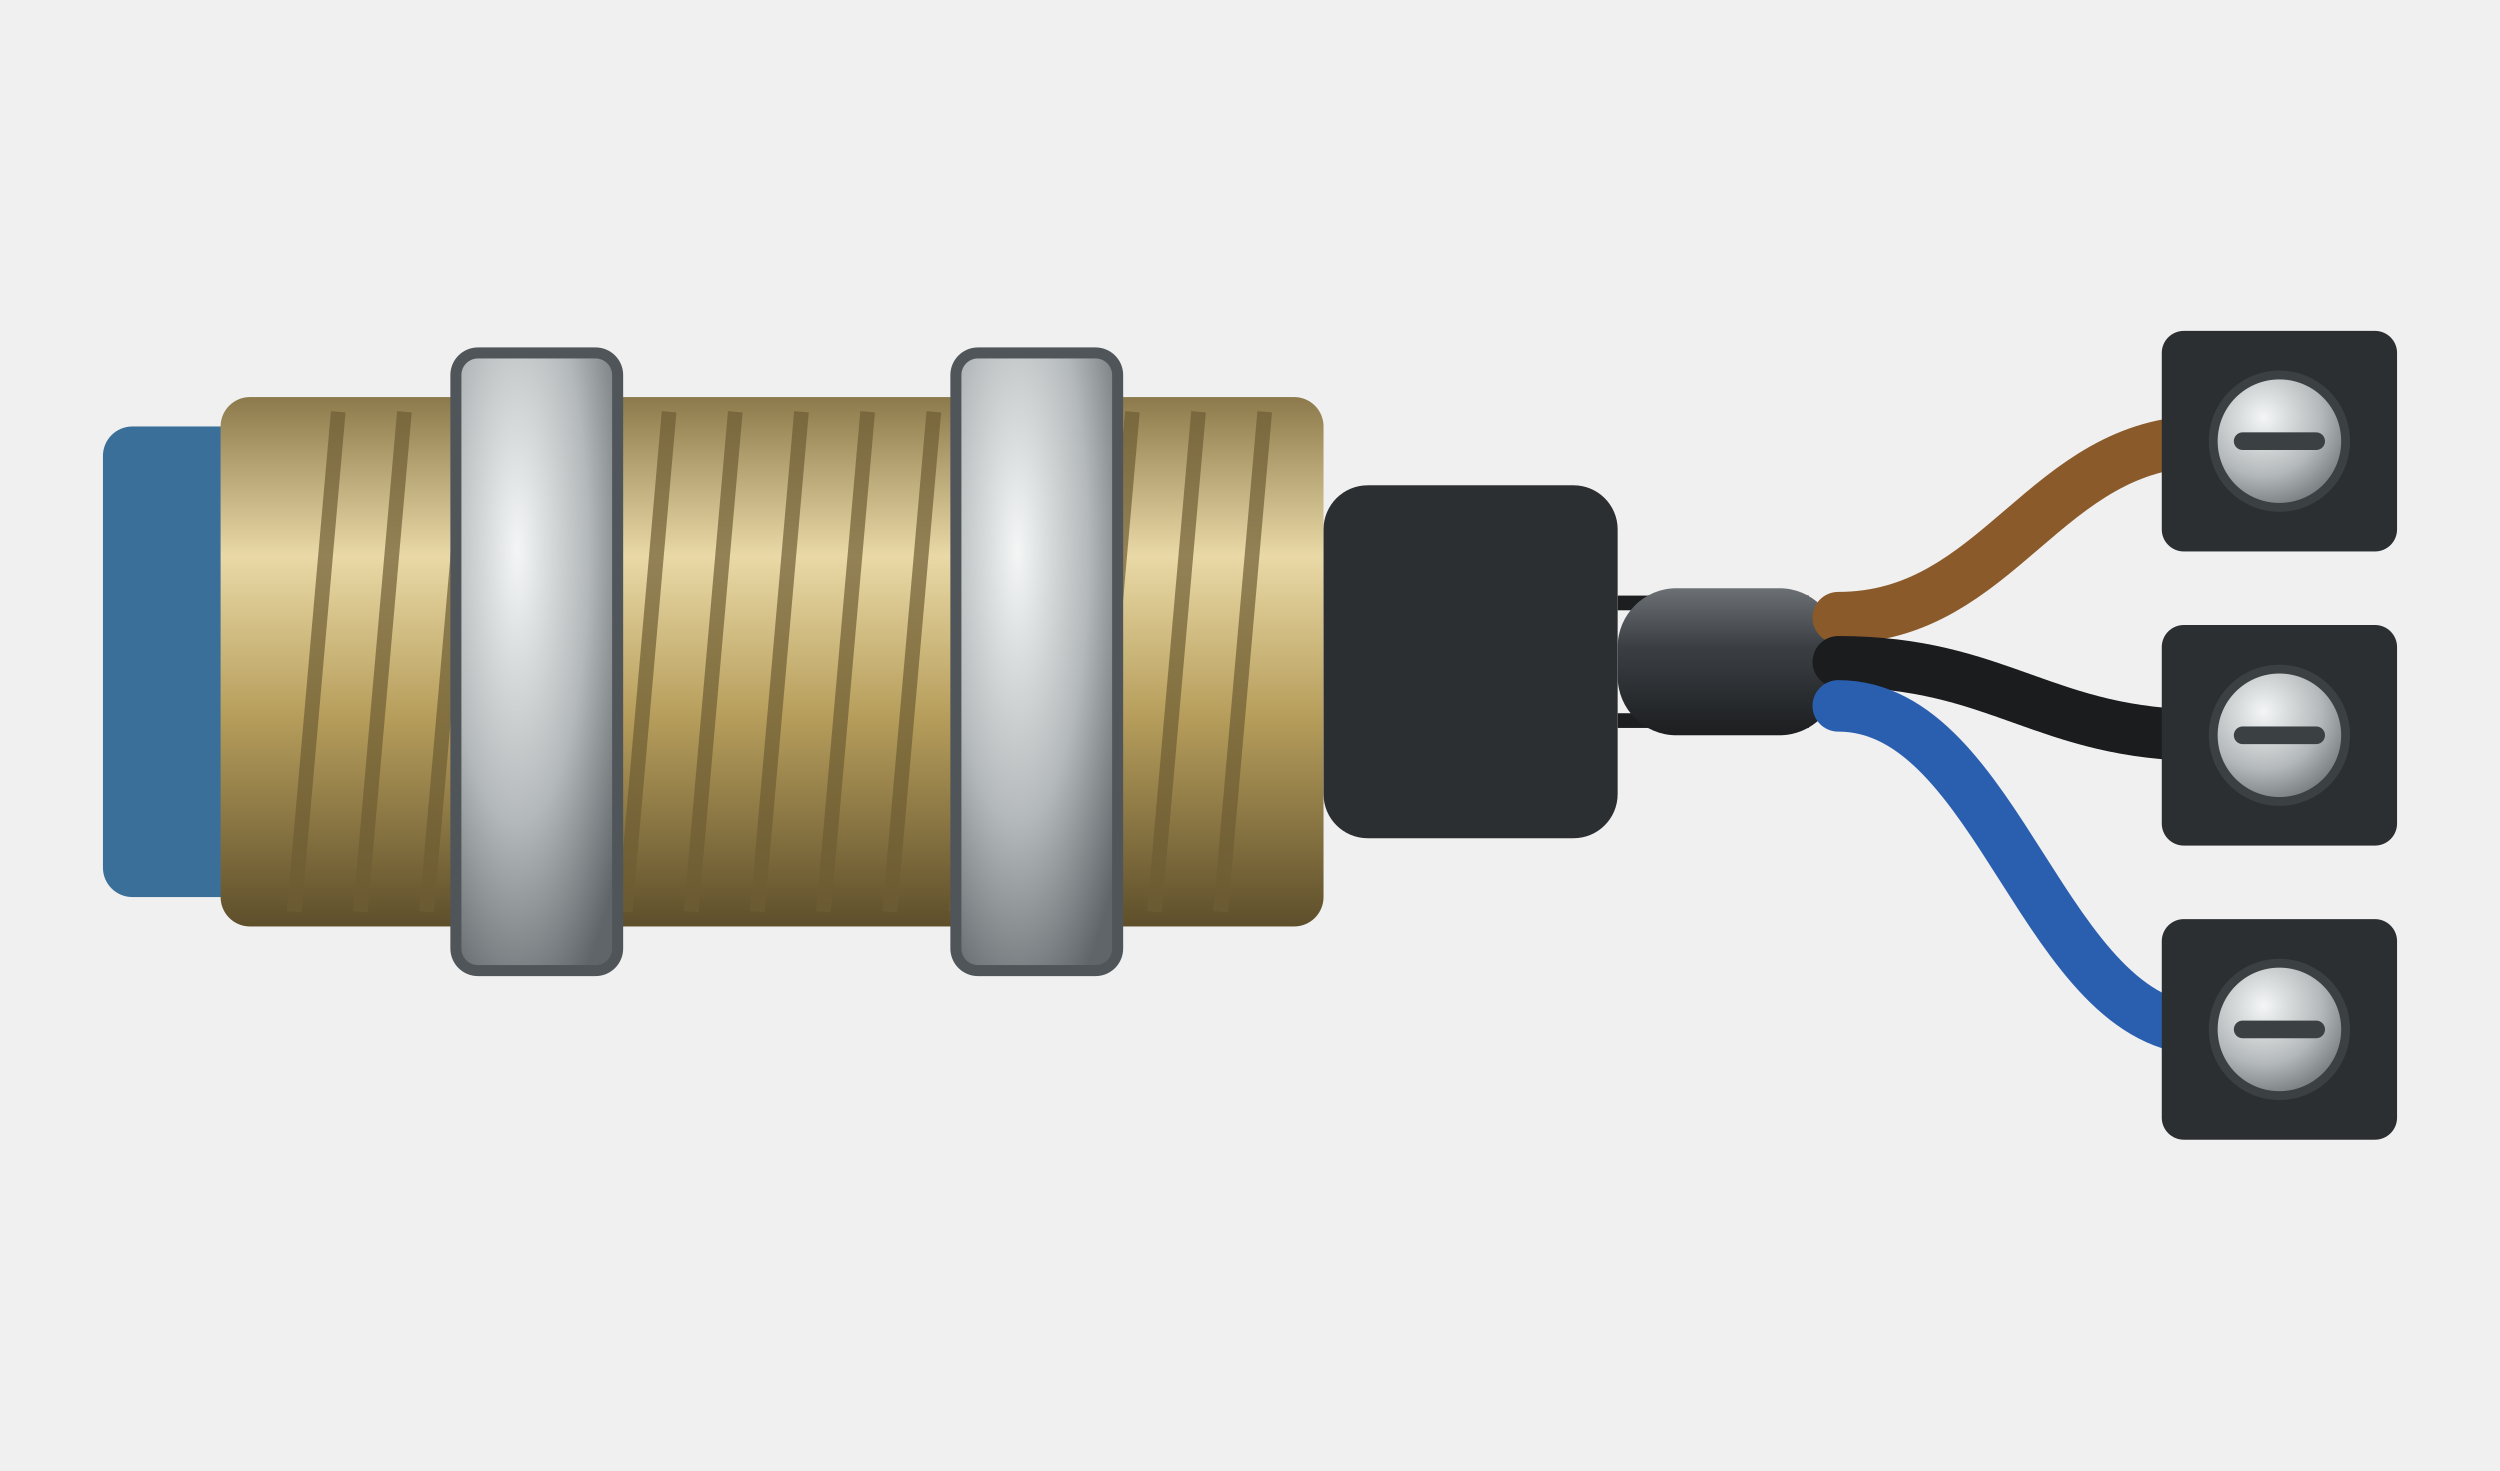
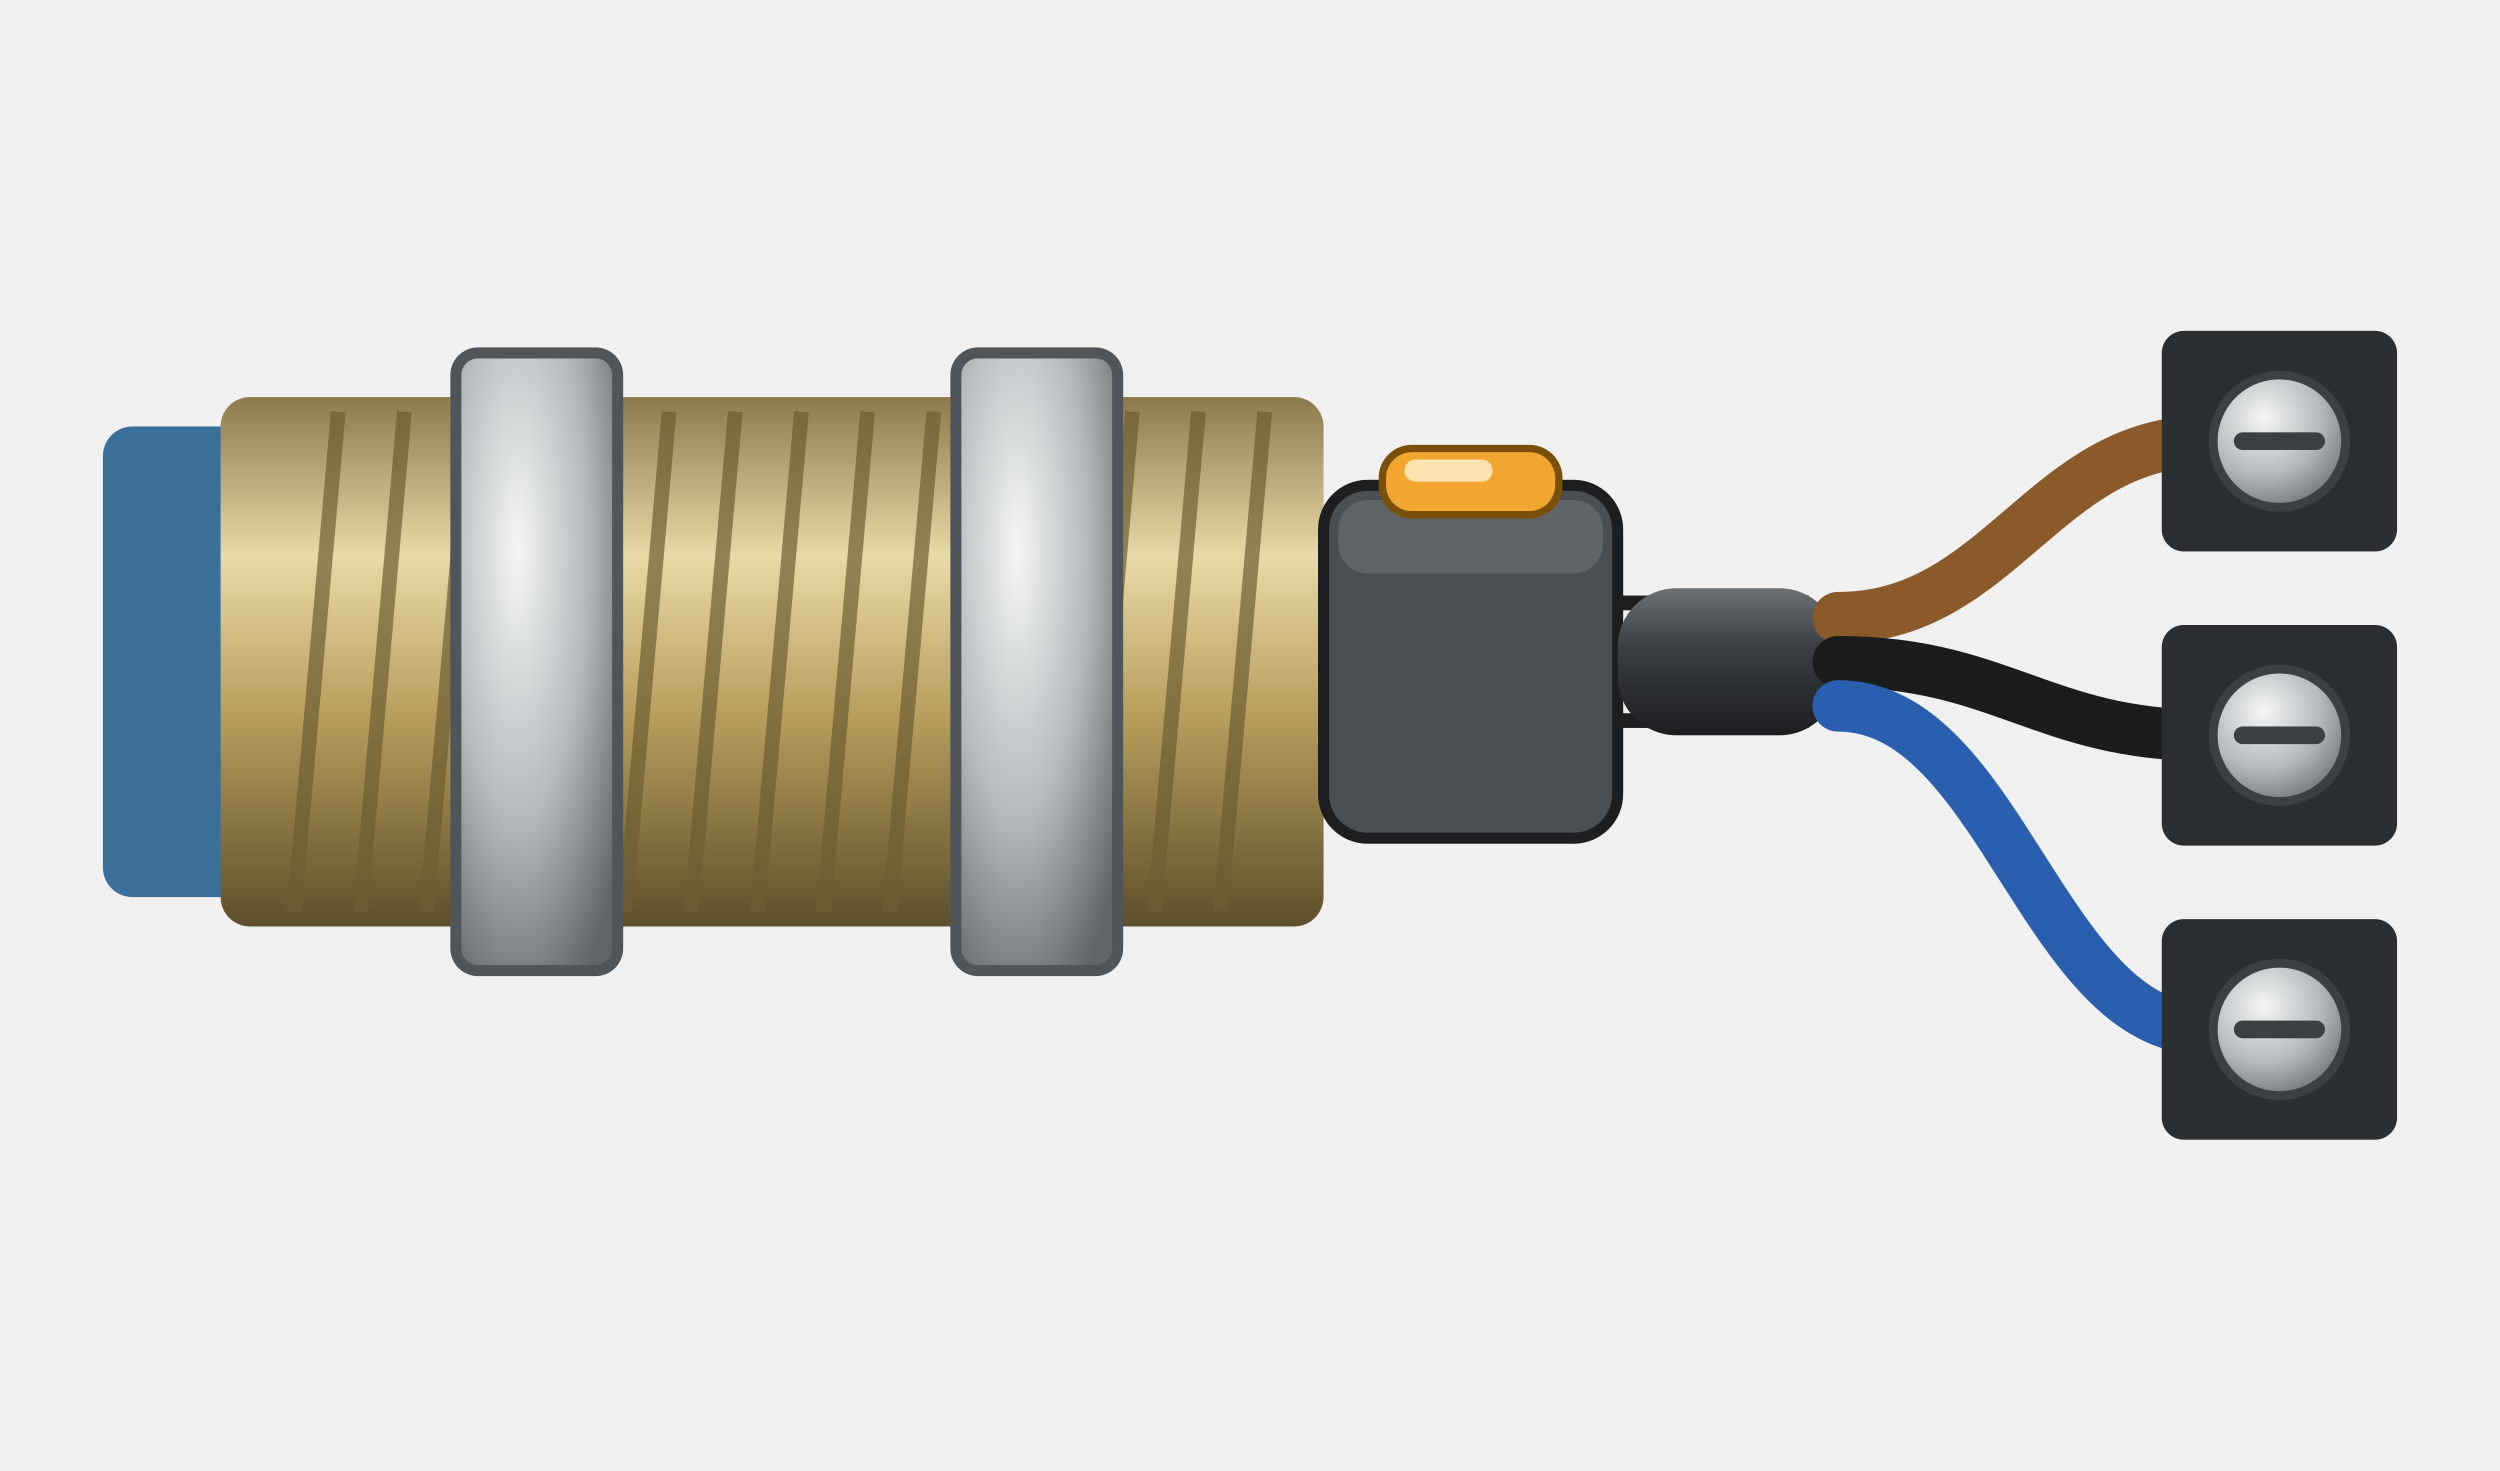
<svg xmlns="http://www.w3.org/2000/svg" xmlns:xlink="http://www.w3.org/1999/xlink" width="340" height="200" viewBox="0 0 340 200">
  <defs>
    <linearGradient id="gris" x1="0" y1="0" x2="1" y2="1">
      <stop offset="0" stop-color="#d9dcdb" />
      <stop offset="1" stop-color="#9ea3a6" />
    </linearGradient>
    <linearGradient id="oscuro" x1="0" y1="0" x2="1" y2="1">
      <stop offset="0" stop-color="#4a4f53" />
      <stop offset="1" stop-color="#26292c" />
    </linearGradient>
    <linearGradient id="laton" x1="0" y1="0" x2="0" y2="1">
      <stop offset="0" stop-color="#8d7a4c" />
      <stop offset="0.3" stop-color="#e9d9a6" />
      <stop offset="0.6" stop-color="#b79e5c" />
      <stop offset="1" stop-color="#5e4f2b" />
    </linearGradient>
    <linearGradient id="cable" x1="0" y1="0" x2="0" y2="1">
      <stop offset="0" stop-color="#6b7075" />
      <stop offset="0.4" stop-color="#3b3f43" />
      <stop offset="1" stop-color="#1c1e20" />
    </linearGradient>
    <linearGradient id="lcd" x1="0" y1="0" x2="0" y2="1">
      <stop offset="0" stop-color="#c7d6c0" />
      <stop offset="1" stop-color="#9fb497" />
    </linearGradient>
    <radialGradient id="acero" cx="0.38" cy="0.32" r="0.8">
      <stop offset="0" stop-color="#f4f6f6" />
      <stop offset="0.55" stop-color="#b3b8ba" />
      <stop offset="1" stop-color="#5f6568" />
    </radialGradient>
    <g id="borne">
      <rect x="-16" y="-15" width="32" height="30" rx="3" fill="#2b2f32" />
      <circle r="9" fill="url(#acero)" stroke="#3b4043" stroke-width="1.2" />
      <path d="M-5,0 H5" stroke="#3b4043" stroke-width="2.4" stroke-linecap="round" />
    </g>
  </defs>
  <rect x="14" y="58" width="20" height="64" rx="4" fill="#3a6f9a" />
  <rect x="30" y="54" width="150" height="72" rx="4" fill="url(#laton)" />
  <g stroke="#6e5d33" stroke-width="2" opacity="0.7">
    <path d="M46,56 L40,124" />
    <path d="M55,56 L49,124" />
    <path d="M64,56 L58,124" />
    <path d="M73,56 L67,124" />
    <path d="M82,56 L76,124" />
    <path d="M91,56 L85,124" />
    <path d="M100,56 L94,124" />
    <path d="M109,56 L103,124" />
    <path d="M118,56 L112,124" />
    <path d="M127,56 L121,124" />
    <path d="M136,56 L130,124" />
    <path d="M145,56 L139,124" />
    <path d="M154,56 L148,124" />
    <path d="M163,56 L157,124" />
    <path d="M172,56 L166,124" />
  </g>
  <rect x="62" y="48" width="22" height="84" rx="3" fill="url(#acero)" stroke="#4f5559" stroke-width="1.5" />
  <rect x="130" y="48" width="22" height="84" rx="3" fill="url(#acero)" stroke="#4f5559" stroke-width="1.5" />
-   <rect x="180" y="66" width="40" height="48" rx="6" fill="#2b2f32" />
+   <rect x="180" y="66" width="40" height="48" rx="6" fill="#4a4f53" stroke="#1c1e20" stroke-width="1.5" />
+   <rect x="182" y="68" width="36" height="10" rx="4" fill="#ffffff" opacity="0.12" />
+   <rect x="188" y="61" width="24" height="9" rx="4" fill="#f2a531" stroke="#7a4f0a" stroke-width="1" />
+   <rect x="191" y="62.5" width="12" height="3" rx="1.5" fill="#fff4cf" opacity="0.8" />
  <path d="M220,82 H246 M220,98 H246" stroke="#1c1e20" stroke-width="2" />
  <rect x="220" y="80" width="30" height="20" rx="8" fill="url(#cable)" />
  <path d="M250,84 C272,84 278,60 300,60" stroke="#8a5a2b" stroke-width="7" fill="none" stroke-linecap="round" />
  <path d="M250,90 C272,90 278,100 300,100" stroke="#1b1c1d" stroke-width="7" fill="none" stroke-linecap="round" />
  <path d="M250,96 C272,96 278,140 300,140" stroke="#2a5fb0" stroke-width="7" fill="none" stroke-linecap="round" />
  <use xlink:href="#borne" x="310" y="60" />
  <use xlink:href="#borne" x="310" y="100" />
  <use xlink:href="#borne" x="310" y="140" />
</svg>
